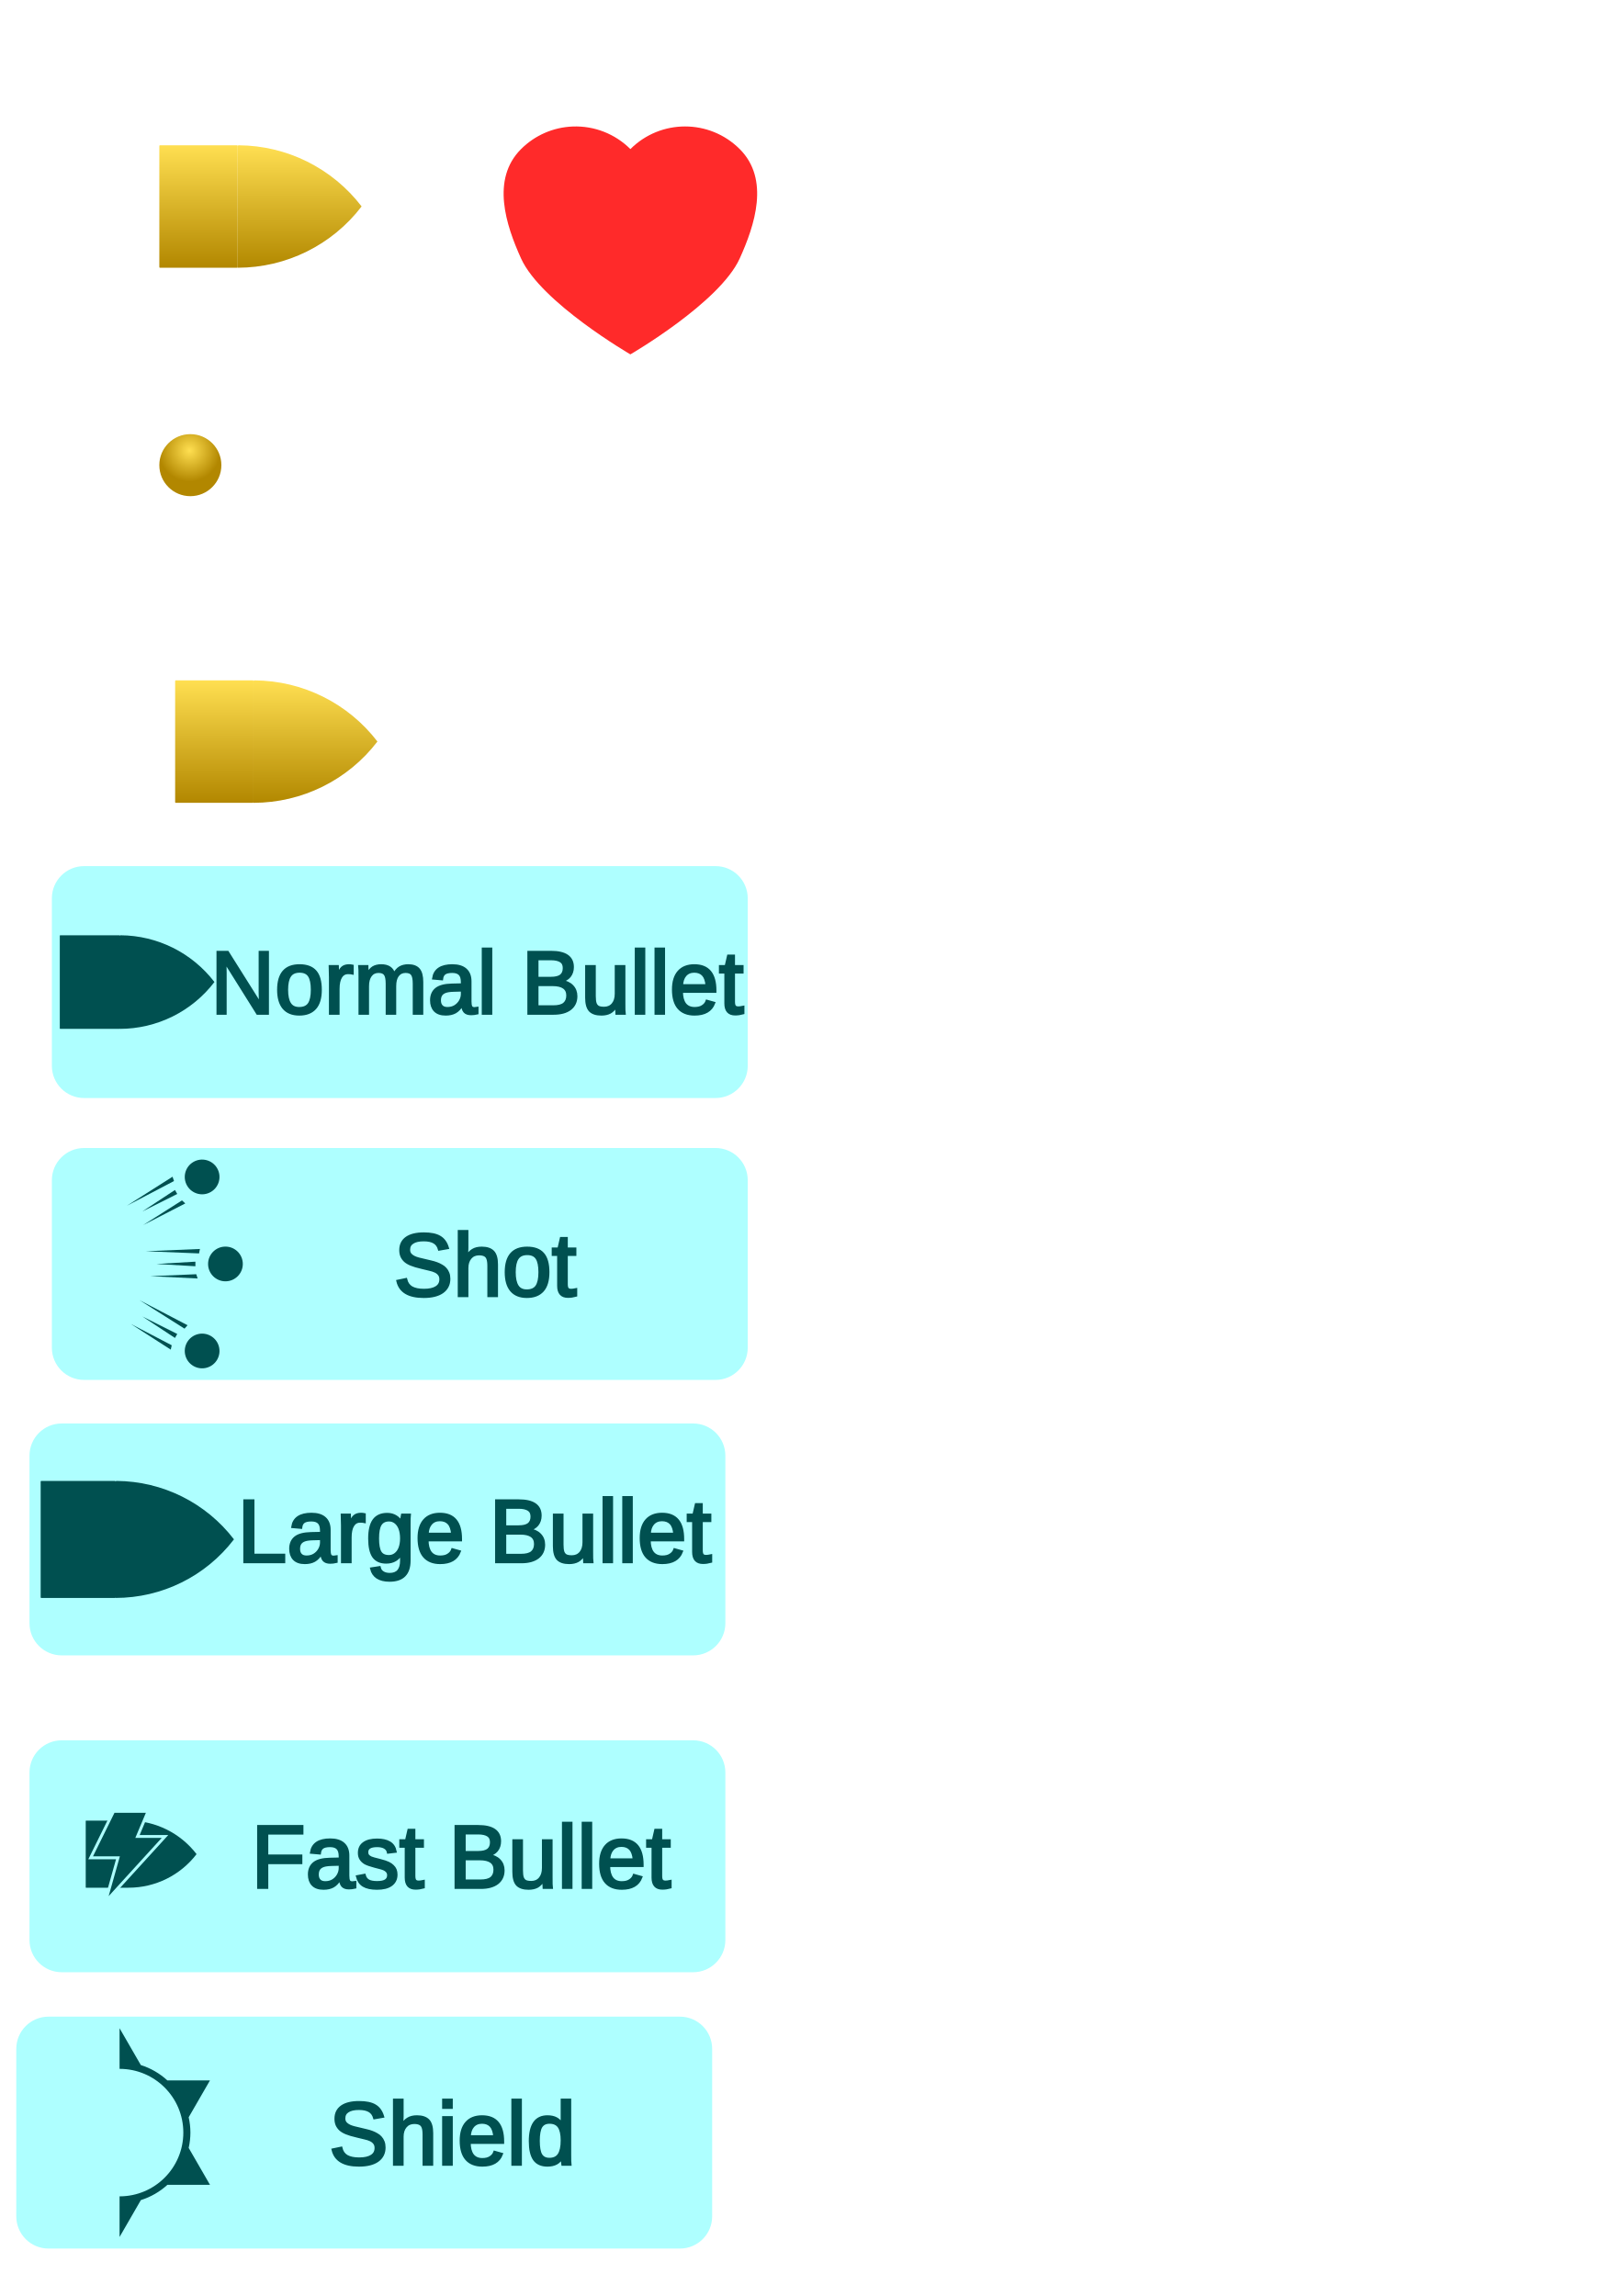
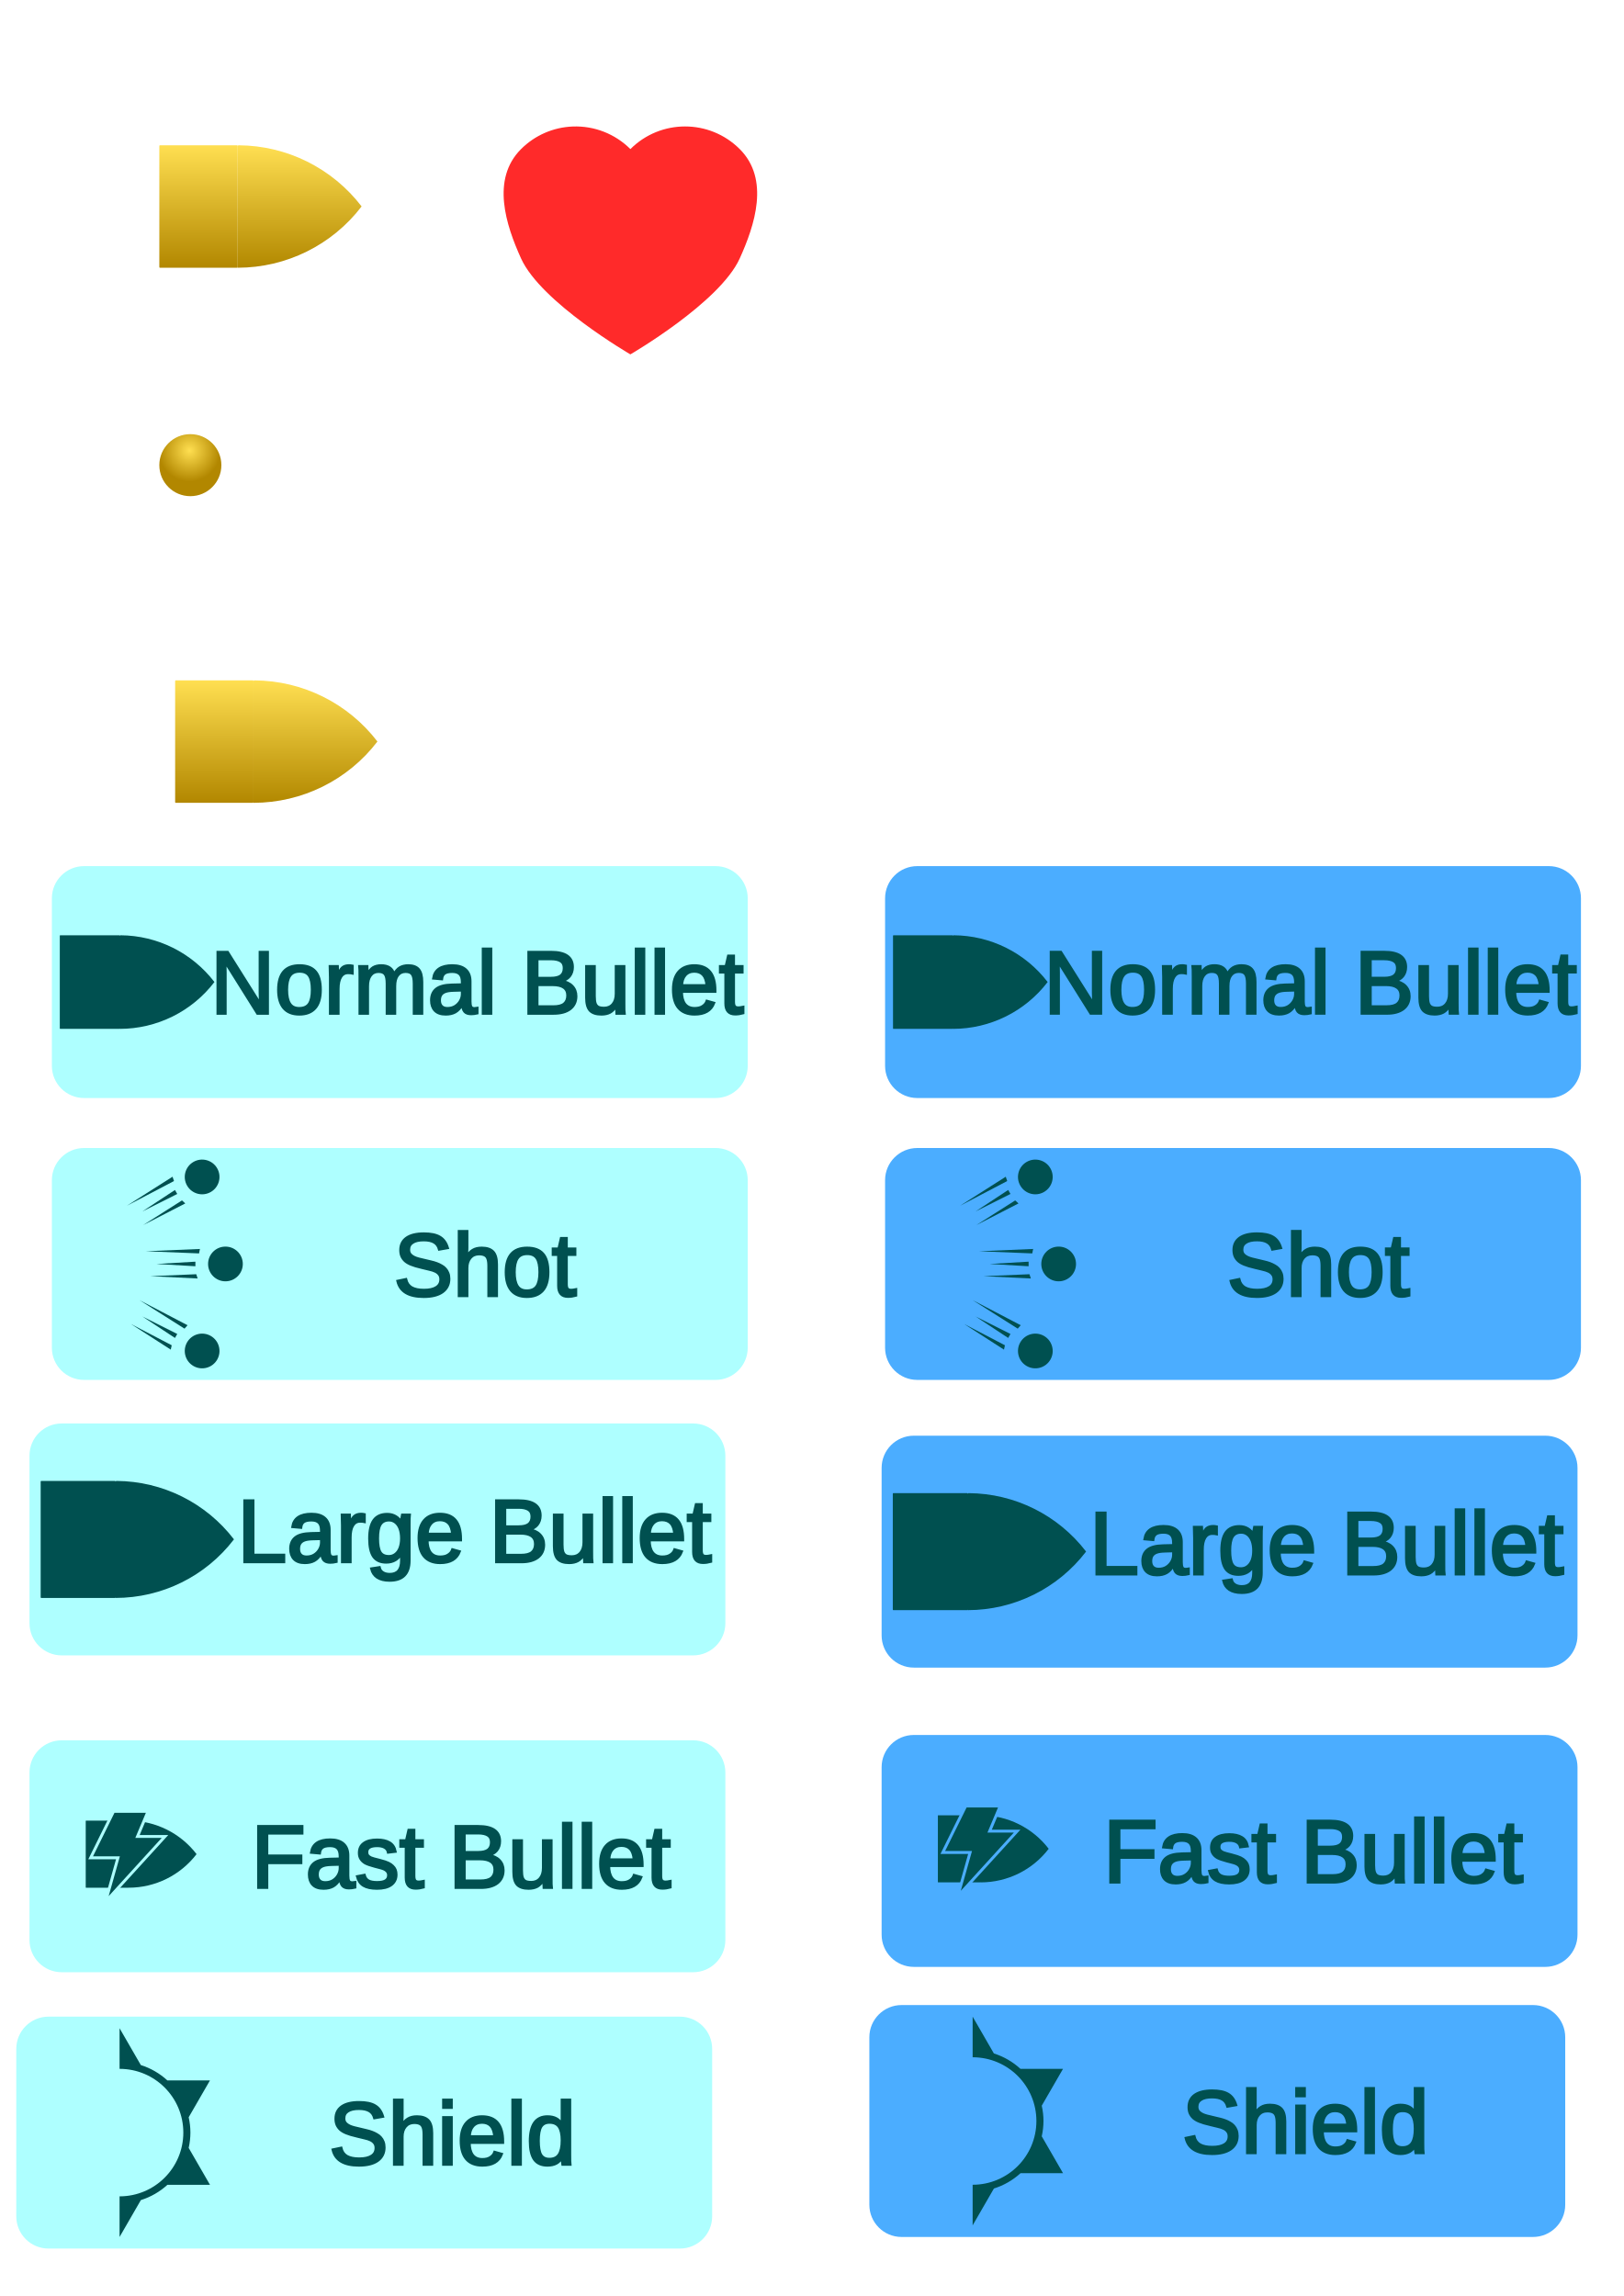
<svg xmlns="http://www.w3.org/2000/svg" xmlns:xlink="http://www.w3.org/1999/xlink" width="210mm" height="297mm" viewBox="0 0 210 297" version="1.1" id="svg135" xml:space="preserve">
  <defs id="defs132">
    <linearGradient id="linearGradient936">
      <stop style="stop-color:#ffdf51;stop-opacity:1;" offset="0" id="stop932" />
      <stop style="stop-color:#b28700;stop-opacity:1;" offset="1" id="stop934" />
    </linearGradient>
    <linearGradient id="linearGradient1180">
      <stop style="stop-color:#ffdf52;stop-opacity:1;" offset="0" id="stop1176" />
      <stop style="stop-color:#b28800;stop-opacity:1;" offset="1" id="stop1178" />
    </linearGradient>
    <linearGradient id="linearGradient994">
      <stop style="stop-color:#ffdf51;stop-opacity:1;" offset="0" id="stop990" />
      <stop style="stop-color:#b28700;stop-opacity:1;" offset="1" id="stop992" />
    </linearGradient>
    <linearGradient xlink:href="#linearGradient994" id="linearGradient996" x1="51.912" y1="80.7" x2="95.182" y2="80.7" gradientUnits="userSpaceOnUse" gradientTransform="matrix(1,0,0,1.035294,-10.874,5.198726)" />
    <linearGradient xlink:href="#linearGradient1180" id="linearGradient1182" x1="41.038" y1="53.013" x2="84.308" y2="53.013" gradientUnits="userSpaceOnUse" />
    <radialGradient xlink:href="#linearGradient936" id="radialGradient938" cx="24.507" cy="58.28" fx="24.507" fy="58.28" r="4.012" gradientUnits="userSpaceOnUse" gradientTransform="translate(-2.9128605e-6)" />
    <linearGradient xlink:href="#linearGradient994" id="linearGradient3238" gradientUnits="userSpaceOnUse" gradientTransform="matrix(1,0,0,1.035294,-10.874,5.198726)" x1="51.912" y1="80.7" x2="95.182" y2="80.7" />
    <linearGradient xlink:href="#linearGradient1180" id="linearGradient3240" gradientUnits="userSpaceOnUse" x1="41.038" y1="53.013" x2="84.308" y2="53.013" />
  </defs>
  <g id="layer1">
    <g id="g1186" transform="matrix(0,0.3660684,-0.3660684,0,58.16152,3.770536)">
      <rect style="fill:url(#linearGradient996);fill-opacity:1;stroke-width:3.052" id="rect358" width="43.27" height="27.686" x="41.038" y="74.903" rx="0.315" ry="0.148" />
      <path id="path1158" style="fill:url(#linearGradient1182);fill-opacity:1;stroke-width:4.707" d="m 41.038,74.529 c 0.026,0.214 0.112,0.375 0.221,0.375 H 84.308 A 55.15,55.15 0 0 0 62.646,31.123 55.15,55.15 0 0 0 41.038,74.529 Z" />
    </g>
    <path id="rect498" style="fill:#ff2a2a;stroke-width:3.013" d="m 63.957,-40.815 c -1.716,1.849 -2.669,4.279 -2.669,6.802 1.42e-4,5.523 5.588,8.338 10,10 5.87,2.21 18.777,-1.224 18.777,-1.224 0,0 3.434,-12.907 1.224,-18.777 -1.661,-4.411 -4.477,-10 -10,-10 -5.523,-6e-5 -10,4.477 -10,10 -2.782,-1.38e-4 -5.438,1.159 -7.331,3.198 z" transform="rotate(45)" />
    <circle style="fill:url(#radialGradient938);stroke-width:3;stroke:none;fill-opacity:1" id="path322" cx="24.618" cy="60.171" r="4.012" />
    <g id="g3236" transform="matrix(0,0.3660684,-0.3660684,0,60.20654,72.98664)">
      <rect style="fill:url(#linearGradient3238);fill-opacity:1;stroke-width:3.052" id="rect3232" width="43.27" height="27.686" x="41.038" y="74.903" rx="0.315" ry="0.148" />
      <path id="path3234" style="fill:url(#linearGradient3240);fill-opacity:1;stroke-width:4.707" d="m 41.038,74.529 c 0.026,0.214 0.112,0.375 0.221,0.375 H 84.308 A 55.15,55.15 0 0 0 62.646,31.123 55.15,55.15 0 0 0 41.038,74.529 Z" />
    </g>
    <g id="g4691" />
    <g id="g8527" transform="translate(-266.5022,102.1504)">
      <rect style="fill:#aeffff;fill-opacity:1;stroke-width:3.476" id="rect342" width="90" height="30" x="270.316" y="122.968" ry="4.167" />
      <text xml:space="preserve" style="font-style:normal;font-variant:normal;font-weight:normal;font-stretch:normal;font-size:11.486px;font-family:Arial;-inkscape-font-specification:Arial;fill:#005050;fill-opacity:1;stroke:#005050;stroke-width:0.362;stroke-linecap:round;stroke-dasharray:none;stroke-opacity:1" x="299.004" y="142.012" id="text4777">
        <tspan id="tspan4775" style="font-style:normal;font-variant:normal;font-weight:normal;font-stretch:normal;font-family:Arial;-inkscape-font-specification:Arial;stroke:#005050;stroke-width:0.362;stroke-dasharray:none;stroke-opacity:1" x="299.004" y="142.012">Fast Bullet</tspan>
      </text>
      <g id="g6889" transform="matrix(0.5478829,0,0,0.5478829,147.1935,47.00797)">
        <path id="rect4863" style="fill:#005050;fill-opacity:1;stroke-width:1.117" d="m 157.606,-238.055 c 0,0.03 0.051,0.054 0.115,0.054 h 15.609 c 0.064,0 0.115,-0.024 0.115,-0.054 v -10.027 c 0,-0.03 -0.051,-0.054 -0.115,-0.054 h 0.115 a 20.189,20.189 0 0 0 -7.93,-16.027 20.189,20.189 0 0 0 -7.91,15.889 c 0.009,0.078 0.041,0.137 0.081,0.137 h 0.035 c -0.064,0 -0.115,0.024 -0.115,0.054 z" transform="rotate(90)" />
        <path style="fill:#005050;fill-opacity:1;stroke:#aeffff;stroke-width:0.684;stroke-linecap:round;stroke-dasharray:none;stroke-opacity:1" d="m 244.573,155.421 h 8.138 l -2.493,5.927 h 6.492 l -14.019,15.383 2.917,-10.349 h -6.445 z" id="path6394" />
      </g>
    </g>
    <g id="g8507" transform="translate(-133.3942,97.65464)">
      <rect style="fill:#aeffff;fill-opacity:1;stroke-width:3.476" id="rect8475" width="90" height="30" x="140.102" y="50.845" ry="4.167" />
      <g id="g8501" transform="matrix(1.496884,0,0,1.496884,-172.578,-15.25165)" style="fill:#005050;fill-opacity:1">
        <circle style="fill:#005050;fill-opacity:1;stroke-width:2.042" id="circle8477" cx="223.885" cy="54.177" r="1.5" />
        <circle style="fill:#005050;fill-opacity:1;stroke-width:2.042" id="circle8479" cx="168.816" cy="151.342" r="1.5" transform="rotate(-30)" />
        <circle style="fill:#005050;fill-opacity:1;stroke-width:2.042" id="circle8481" cx="222.994" cy="-57.504" r="1.5" transform="rotate(30)" />
        <path style="fill:#005050;fill-opacity:1;stroke:none;stroke-width:0.458;stroke-dasharray:none;stroke-opacity:1" d="m 221.681,52.881 -0.078,0.385 -4.597,-0.187 z" id="path8483" />
        <path style="fill:#005050;fill-opacity:1;stroke:none;stroke-width:0.389;stroke-dasharray:none;stroke-opacity:1" d="m 221.289,53.979 v 0.397 l -3.37,-0.198 z" id="path8485" />
        <path style="fill:#005050;fill-opacity:1;stroke:none;stroke-width:0.429;stroke-dasharray:none;stroke-opacity:1" d="m 221.364,55.064 0.117,0.368 -4.09,-0.198 z" id="path8487" />
        <path style="fill:#005050;fill-opacity:1;stroke:none;stroke-width:0.458;stroke-dasharray:none;stroke-opacity:1" d="m 219.314,46.638 0.125,0.373 -4.074,2.137 z" id="path8489" />
        <path style="fill:#005050;fill-opacity:1;stroke:none;stroke-width:0.389;stroke-dasharray:none;stroke-opacity:1" d="m 219.523,47.784 0.198,0.344 -3.018,1.513 z" id="path8491" />
        <path style="fill:#005050;fill-opacity:1;stroke:none;stroke-width:0.429;stroke-dasharray:none;stroke-opacity:1" d="m 220.13,48.686 0.285,0.26 -3.642,1.873 z" id="path8493" />
        <path style="fill:#005050;fill-opacity:1;stroke:none;stroke-width:0.458;stroke-dasharray:none;stroke-opacity:1" d="m 220.609,59.472 -0.26,0.295 -3.888,-2.46 z" id="path8495" />
        <path style="fill:#005050;fill-opacity:1;stroke:none;stroke-width:0.389;stroke-dasharray:none;stroke-opacity:1" d="m 219.721,60.227 -0.198,0.344 -2.819,-1.857 z" id="path8497" />
        <path style="fill:#005050;fill-opacity:1;stroke:none;stroke-width:0.429;stroke-dasharray:none;stroke-opacity:1" d="m 219.243,61.204 -0.083,0.377 -3.443,-2.217 z" id="path8499" />
      </g>
      <text xml:space="preserve" style="font-style:normal;font-variant:normal;font-weight:normal;font-stretch:normal;font-size:11.486px;font-family:Arial;-inkscape-font-specification:Arial;fill:#005050;fill-opacity:1;stroke:#005050;stroke-width:0.362;stroke-linecap:round;stroke-dasharray:none;stroke-opacity:1" x="184.32" y="69.956" id="text8505">
        <tspan id="tspan8503" style="font-style:normal;font-variant:normal;font-weight:normal;font-stretch:normal;font-family:Arial;-inkscape-font-specification:Arial;stroke:#005050;stroke-width:0.362;stroke-dasharray:none;stroke-opacity:1" x="184.32" y="69.956">Shot</tspan>
      </text>
    </g>
    <g id="g8623" transform="translate(-136.2885,133.289)">
      <rect style="fill:#aeffff;fill-opacity:1;stroke-width:3.476" id="rect8615" width="90" height="30" x="140.102" y="50.845" ry="4.167" />
      <text xml:space="preserve" style="font-style:normal;font-variant:normal;font-weight:normal;font-stretch:normal;font-size:11.486px;font-family:Arial;-inkscape-font-specification:Arial;fill:#005050;fill-opacity:1;stroke:#005050;stroke-width:0.362;stroke-linecap:round;stroke-dasharray:none;stroke-opacity:1" x="166.999" y="68.748" id="text8619">
        <tspan style="font-style:normal;font-variant:normal;font-weight:normal;font-stretch:normal;font-family:Arial;-inkscape-font-specification:Arial;stroke:#005050;stroke-width:0.362;stroke-dasharray:none;stroke-opacity:1" x="166.999" y="68.748" id="tspan8617">Large Bullet</tspan>
      </text>
      <path id="path8621" style="fill:#005050;fill-opacity:1;stroke-width:1.068" d="m 141.599,58.277 c -0.029,0 -0.051,0.049 -0.051,0.11 V 73.303 c 0,0.061 0.023,0.11 0.051,0.11 h 9.582 c 0.029,0 0.051,-0.049 0.051,-0.11 v 0.11 a 19.292,19.292 0 0 0 15.315,-7.578 19.292,19.292 0 0 0 -15.184,-7.558 c -0.075,0.009 -0.131,0.039 -0.131,0.077 v 0.033 c 0,-0.061 -0.023,-0.11 -0.051,-0.11 z" />
    </g>
    <g id="g8735" transform="translate(-133.3942,61.19085)">
      <rect style="fill:#aeffff;fill-opacity:1;stroke-width:3.476" id="rect8727" width="90" height="30" x="140.102" y="50.845" ry="4.167" />
      <text xml:space="preserve" style="font-style:normal;font-variant:normal;font-weight:normal;font-stretch:normal;font-size:11.486px;font-family:Arial;-inkscape-font-specification:Arial;fill:#005050;fill-opacity:1;stroke:#005050;stroke-width:0.362;stroke-linecap:round;stroke-dasharray:none;stroke-opacity:1" x="160.637" y="69.889" id="text8731">
        <tspan style="font-style:normal;font-variant:normal;font-weight:normal;font-stretch:normal;font-family:Arial;-inkscape-font-specification:Arial;stroke:#005050;stroke-width:0.362;stroke-dasharray:none;stroke-opacity:1" x="160.637" y="69.889" id="tspan8729">Normal Bullet</tspan>
      </text>
      <path id="path8733" style="fill:#005050;fill-opacity:1;stroke-width:0.854" d="m 141.169,59.791 c -0.023,0 -0.041,0.039 -0.041,0.088 v 11.933 c 0,0.049 0.018,0.088 0.041,0.088 h 7.666 c 0.023,0 0.041,-0.039 0.041,-0.088 v 0.088 a 15.434,15.434 0 0 0 12.252,-6.062 15.434,15.434 0 0 0 -12.147,-6.047 c -0.06,0.007 -0.105,0.031 -0.105,0.062 v 0.026 c 0,-0.049 -0.018,-0.088 -0.041,-0.088 z" />
    </g>
    <g id="g11694" transform="translate(-137.9958,210.0184)">
      <rect style="fill:#aeffff;fill-opacity:1;stroke-width:3.476" id="rect4831" width="90" height="30" x="140.102" y="50.845" ry="4.167" />
      <text xml:space="preserve" style="font-style:normal;font-variant:normal;font-weight:normal;font-stretch:normal;font-size:11.486px;font-family:Arial;-inkscape-font-specification:Arial;fill:#005050;fill-opacity:1;stroke:#005050;stroke-width:0.362;stroke-linecap:round;stroke-dasharray:none;stroke-opacity:1" x="180.542" y="69.956" id="text4861">
        <tspan style="font-style:normal;font-variant:normal;font-weight:normal;font-stretch:normal;font-family:Arial;-inkscape-font-specification:Arial;stroke:#005050;stroke-width:0.362;stroke-dasharray:none;stroke-opacity:1" x="180.542" y="69.956" id="tspan8536">Shield</tspan>
      </text>
      <path id="path10531" style="fill:#005050;fill-opacity:1;stroke:none;stroke-width:0.468;stroke-linecap:round;stroke-dasharray:none;stroke-opacity:1" d="m 153.46,52.345 v 5.254 a 8.246,8.246 0 0 1 8.246,8.246 8.246,8.246 0 0 1 -8.246,8.246 v 5.254 l 2.678,-4.638 0.075,-0.131 a 9.162,9.162 0 0 0 3.441,-1.981 h 0.142 5.356 l -2.678,-4.638 -0.076,-0.131 a 9.162,9.162 0 0 0 0.224,-1.981 9.162,9.162 0 0 0 -0.223,-1.983 l 0.074,-0.129 2.678,-4.638 h -5.356 -0.152 a 9.162,9.162 0 0 0 -3.435,-1.989 l -0.071,-0.123 z" />
    </g>
+     <g id="g1012">
+       <rect style="fill:#4badff;fill-opacity:1;stroke-width:3.476" id="rect440" width="90" height="30" x="114.471" y="112.036" ry="4.167" />
+       <text xml:space="preserve" style="font-style:normal;font-variant:normal;font-weight:normal;font-stretch:normal;font-size:11.486px;font-family:Arial;-inkscape-font-specification:Arial;fill:#005050;fill-opacity:1;stroke:#005050;stroke-width:0.362;stroke-linecap:round;stroke-dasharray:none;stroke-opacity:1" x="135.006" y="131.08" id="text444">
+         <tspan style="font-style:normal;font-variant:normal;font-weight:normal;font-stretch:normal;font-family:Arial;-inkscape-font-specification:Arial;stroke:#005050;stroke-width:0.362;stroke-dasharray:none;stroke-opacity:1" x="135.006" y="131.08" id="tspan442">Normal Bullet</tspan>
+       </text>
+       <path id="path446" style="fill:#005050;fill-opacity:1;stroke-width:0.854" d="m 115.538,120.982 c -0.023,0 -0.041,0.039 -0.041,0.088 v 11.933 c 0,0.049 0.018,0.088 0.041,0.088 h 7.666 c 0.023,0 0.041,-0.039 0.041,-0.088 v 0.088 a 15.434,15.434 0 0 0 12.252,-6.062 15.434,15.434 0 0 0 -12.147,-6.047 c -0.06,0.007 -0.105,0.031 -0.105,0.062 v 0.026 c 0,-0.049 -0.018,-0.088 -0.041,-0.088 z" />
+     </g>
+     <g id="g1502">
+       <rect style="fill:#4badff;fill-opacity:1;stroke-width:3.476" id="rect1014" width="90" height="30" x="114.471" y="148.5" ry="4.167" />
+       <g id="g1040" transform="matrix(1.496884,0,0,1.496884,-198.2092,82.403)" style="fill:#005050;fill-opacity:1">
+         <circle style="fill:#005050;fill-opacity:1;stroke-width:2.042" id="circle1016" cx="223.885" cy="54.177" r="1.5" />
+         <circle style="fill:#005050;fill-opacity:1;stroke-width:2.042" id="circle1018" cx="168.816" cy="151.342" r="1.5" transform="rotate(-30)" />
+         <circle style="fill:#005050;fill-opacity:1;stroke-width:2.042" id="circle1020" cx="222.994" cy="-57.504" r="1.5" transform="rotate(30)" />
+         <path style="fill:#005050;fill-opacity:1;stroke:none;stroke-width:0.458;stroke-dasharray:none;stroke-opacity:1" d="m 221.681,52.881 -0.078,0.385 -4.597,-0.187 z" id="path1022" />
+         <path style="fill:#005050;fill-opacity:1;stroke:none;stroke-width:0.389;stroke-dasharray:none;stroke-opacity:1" d="m 221.289,53.979 v 0.397 l -3.37,-0.198 z" id="path1024" />
+         <path style="fill:#005050;fill-opacity:1;stroke:none;stroke-width:0.429;stroke-dasharray:none;stroke-opacity:1" d="m 221.364,55.064 0.117,0.368 -4.09,-0.198 z" id="path1026" />
+         <path style="fill:#005050;fill-opacity:1;stroke:none;stroke-width:0.458;stroke-dasharray:none;stroke-opacity:1" d="m 219.314,46.638 0.125,0.373 -4.074,2.137 z" id="path1028" />
+         <path style="fill:#005050;fill-opacity:1;stroke:none;stroke-width:0.389;stroke-dasharray:none;stroke-opacity:1" d="m 219.523,47.784 0.198,0.344 -3.018,1.513 z" id="path1030" />
+         <path style="fill:#005050;fill-opacity:1;stroke:none;stroke-width:0.429;stroke-dasharray:none;stroke-opacity:1" d="m 220.13,48.686 0.285,0.26 -3.642,1.873 z" id="path1032" />
+         <path style="fill:#005050;fill-opacity:1;stroke:none;stroke-width:0.458;stroke-dasharray:none;stroke-opacity:1" d="m 220.609,59.472 -0.26,0.295 -3.888,-2.46 z" id="path1034" />
+         <path style="fill:#005050;fill-opacity:1;stroke:none;stroke-width:0.389;stroke-dasharray:none;stroke-opacity:1" d="m 219.721,60.227 -0.198,0.344 -2.819,-1.857 z" id="path1036" />
+         <path style="fill:#005050;fill-opacity:1;stroke:none;stroke-width:0.429;stroke-dasharray:none;stroke-opacity:1" d="m 219.243,61.204 -0.083,0.377 -3.443,-2.217 z" id="path1038" />
+       </g>
+       <text xml:space="preserve" style="font-style:normal;font-variant:normal;font-weight:normal;font-stretch:normal;font-size:11.486px;font-family:Arial;-inkscape-font-specification:Arial;fill:#005050;fill-opacity:1;stroke:#005050;stroke-width:0.362;stroke-linecap:round;stroke-dasharray:none;stroke-opacity:1" x="158.688" y="167.611" id="text1044">
+         <tspan id="tspan1042" style="font-style:normal;font-variant:normal;font-weight:normal;font-stretch:normal;font-family:Arial;-inkscape-font-specification:Arial;stroke:#005050;stroke-width:0.362;stroke-dasharray:none;stroke-opacity:1" x="158.688" y="167.611">Shot</tspan>
+       </text>
+     </g>
+     <g id="g1532">
+       <rect style="fill:#4badff;fill-opacity:1;stroke-width:3.476" id="rect1514" width="90" height="30" x="114.024" y="185.714" ry="4.167" />
+       <text xml:space="preserve" style="font-style:normal;font-variant:normal;font-weight:normal;font-stretch:normal;font-size:11.486px;font-family:Arial;-inkscape-font-specification:Arial;fill:#005050;fill-opacity:1;stroke:#005050;stroke-width:0.362;stroke-linecap:round;stroke-dasharray:none;stroke-opacity:1" x="140.92" y="203.617" id="text1518">
+         <tspan style="font-style:normal;font-variant:normal;font-weight:normal;font-stretch:normal;font-family:Arial;-inkscape-font-specification:Arial;stroke:#005050;stroke-width:0.362;stroke-dasharray:none;stroke-opacity:1" x="140.92" y="203.617" id="tspan1516">Large Bullet</tspan>
+       </text>
+       <path id="path1520" style="fill:#005050;fill-opacity:1;stroke-width:1.068" d="m 115.52,193.146 c -0.029,0 -0.051,0.049 -0.051,0.11 v 14.916 c 0,0.061 0.023,0.11 0.051,0.11 h 9.582 c 0.029,0 0.051,-0.049 0.051,-0.11 v 0.11 a 19.292,19.292 0 0 0 15.315,-7.578 19.292,19.292 0 0 0 -15.184,-7.558 c -0.075,0.009 -0.131,0.039 -0.131,0.077 v 0.033 c 0,-0.061 -0.023,-0.11 -0.051,-0.11 z" />
+     </g>
+     <g id="g1566">
+       <rect style="fill:#4badff;fill-opacity:1;stroke-width:3.476" id="rect1534" width="90" height="30" x="114.024" y="224.428" ry="4.167" />
+       <text xml:space="preserve" style="font-style:normal;font-variant:normal;font-weight:normal;font-stretch:normal;font-size:11.486px;font-family:Arial;-inkscape-font-specification:Arial;fill:#005050;fill-opacity:1;stroke:#005050;stroke-width:0.362;stroke-linecap:round;stroke-dasharray:none;stroke-opacity:1" x="142.712" y="243.471" id="text1538">
+         <tspan id="tspan1536" style="font-style:normal;font-variant:normal;font-weight:normal;font-stretch:normal;font-family:Arial;-inkscape-font-specification:Arial;stroke:#005050;stroke-width:0.362;stroke-dasharray:none;stroke-opacity:1" x="142.712" y="243.471">Fast Bullet</tspan>
+       </text>
+       <g id="g1558">
+         <path id="path1540" style="fill:#005050;fill-opacity:1;stroke-width:0.612" d="m 121.328,234.818 c -0.016,0 -0.029,0.028 -0.029,0.063 v 8.552 c 0,0.035 0.013,0.063 0.029,0.063 h 5.494 c 0.016,0 0.029,-0.028 0.029,-0.063 v 0.063 a 11.061,11.061 0 0 0 8.781,-4.345 11.061,11.061 0 0 0 -8.706,-4.334 c -0.043,0.005 -0.075,0.022 -0.075,0.044 v 0.019 c 0,-0.035 -0.013,-0.063 -0.029,-0.063 z" />
+         <path style="fill:#005050;fill-opacity:1;stroke:#4badff;stroke-width:0.375;stroke-linecap:round;stroke-dasharray:none;stroke-opacity:1" d="m 124.899,233.621 h 4.459 l -1.366,3.248 h 3.557 l -7.681,8.428 1.598,-5.67 h -3.531 z" id="path1542" />
+       </g>
+     </g>
+     <g id="g1655">
+       <rect style="fill:#4badff;fill-opacity:1;stroke-width:3.476" id="rect1568" width="90" height="30" x="112.437" y="259.364" ry="4.167" />
+       <text xml:space="preserve" style="font-style:normal;font-variant:normal;font-weight:normal;font-stretch:normal;font-size:11.486px;font-family:Arial;-inkscape-font-specification:Arial;fill:#005050;fill-opacity:1;stroke:#005050;stroke-width:0.362;stroke-linecap:round;stroke-dasharray:none;stroke-opacity:1" x="152.878" y="278.475" id="text1572">
+         <tspan style="font-style:normal;font-variant:normal;font-weight:normal;font-stretch:normal;font-family:Arial;-inkscape-font-specification:Arial;stroke:#005050;stroke-width:0.362;stroke-dasharray:none;stroke-opacity:1" x="152.878" y="278.475" id="tspan1570">Shield</tspan>
+       </text>
+       <path id="path1574" style="fill:#005050;fill-opacity:1;stroke:none;stroke-width:0.468;stroke-linecap:round;stroke-dasharray:none;stroke-opacity:1" d="m 125.795,260.864 v 5.254 a 8.246,8.246 0 0 1 8.246,8.246 8.246,8.246 0 0 1 -8.246,8.246 v 5.254 l 2.678,-4.638 0.075,-0.131 a 9.162,9.162 0 0 0 3.441,-1.981 h 0.142 5.356 l -2.678,-4.638 -0.076,-0.131 a 9.162,9.162 0 0 0 0.224,-1.981 9.162,9.162 0 0 0 -0.223,-1.983 l 0.074,-0.129 2.678,-4.638 h -5.356 -0.152 a 9.162,9.162 0 0 0 -3.435,-1.989 l -0.071,-0.123 z" />
+     </g>
  </g>
</svg>
